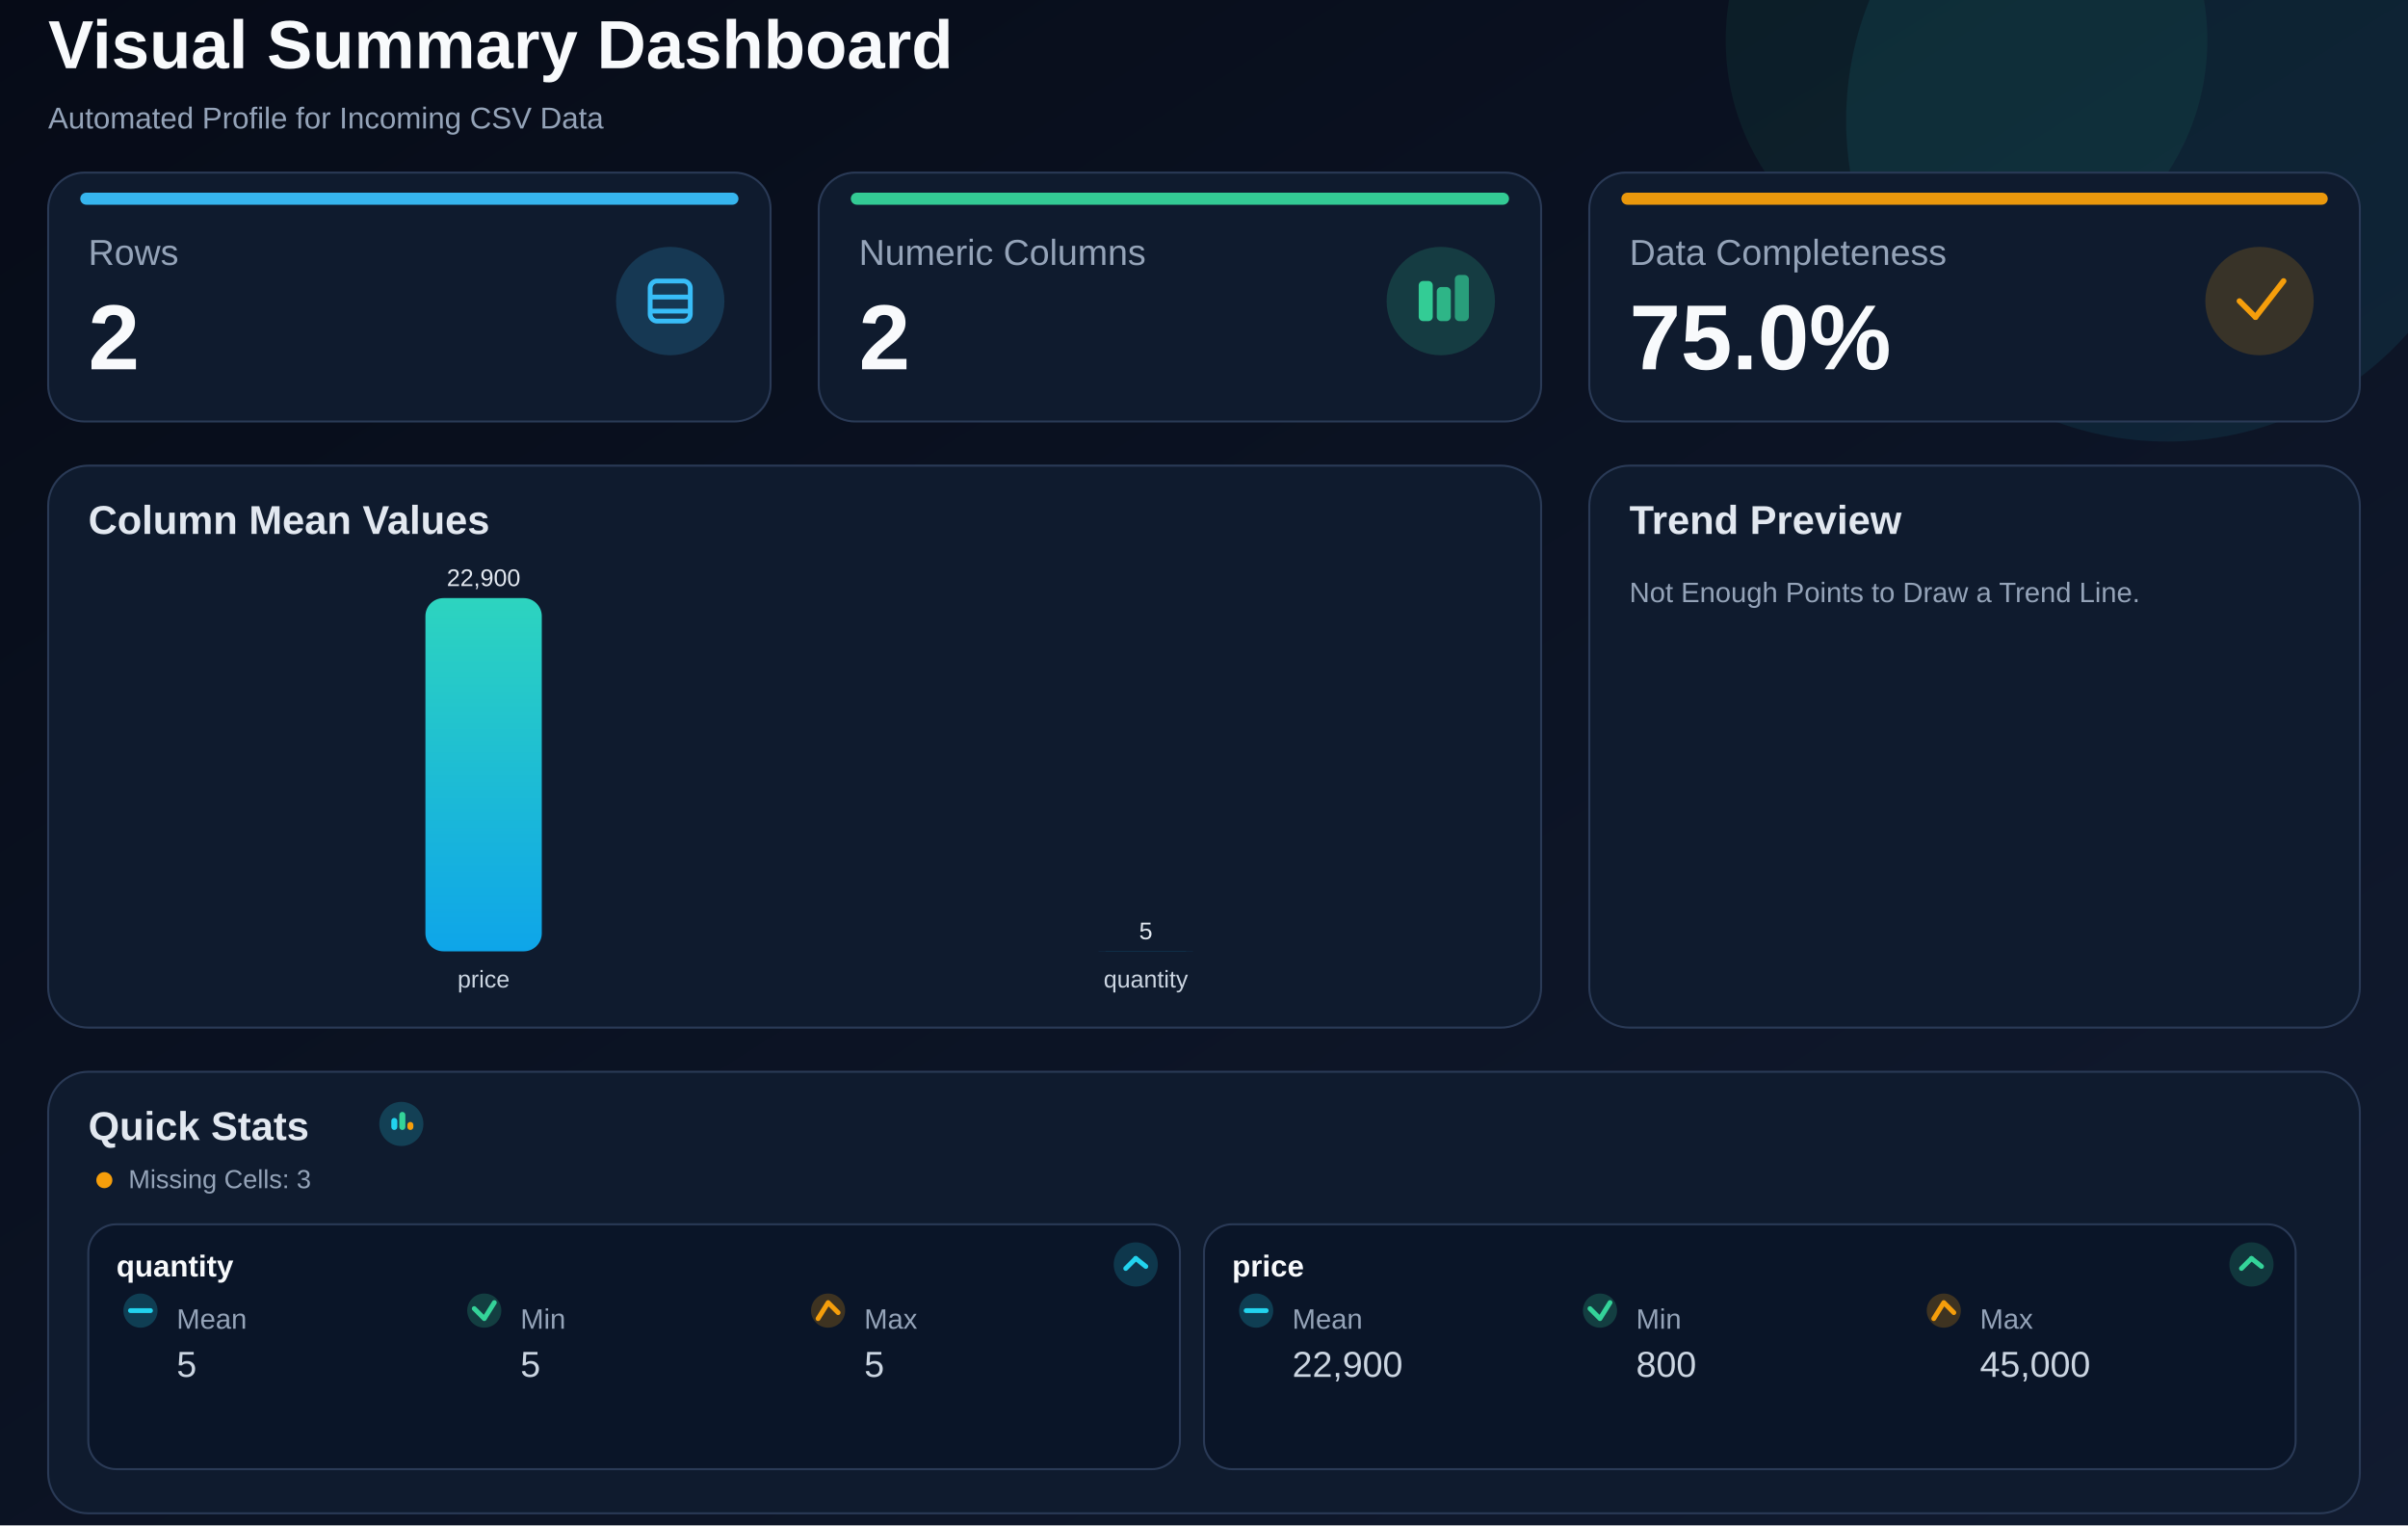
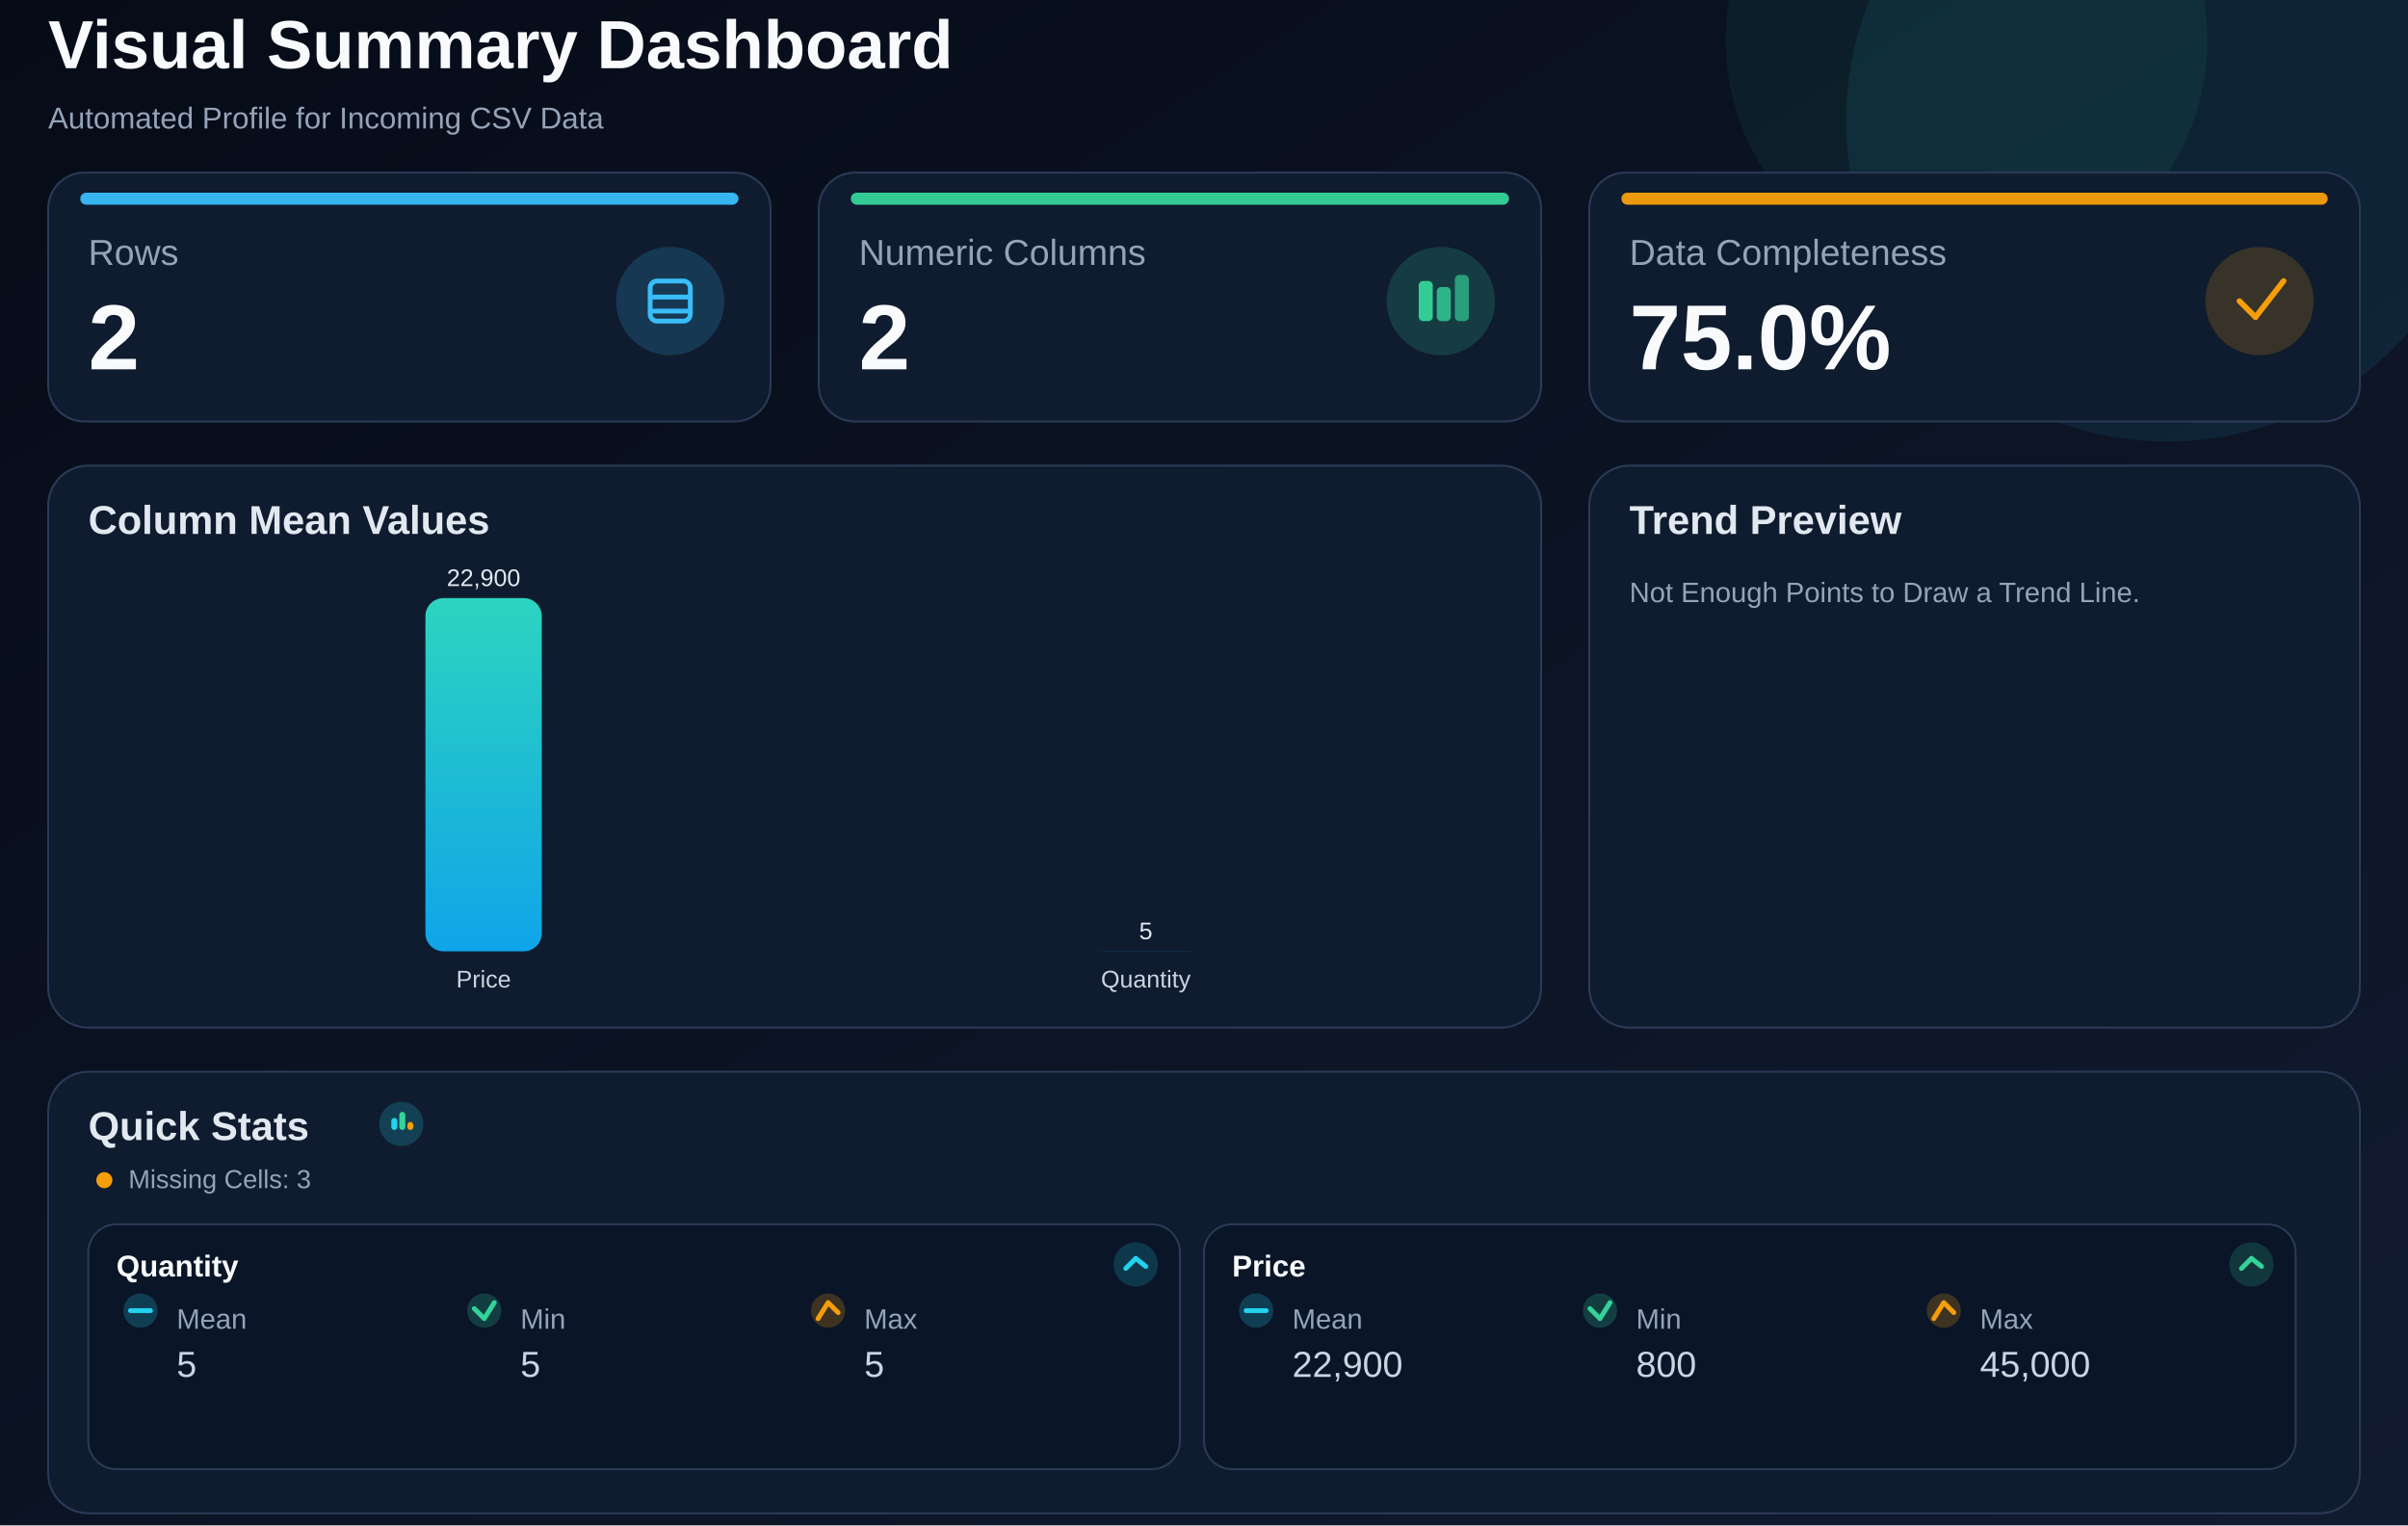
<svg xmlns="http://www.w3.org/2000/svg" width="1200" height="760" font-family="Poppins, Segoe UI, Arial, sans-serif">
  <defs>
    <linearGradient id="bg" x1="0" y1="0" x2="1" y2="1">
      <stop offset="0%" stop-color="#060b17" />
      <stop offset="100%" stop-color="#111b30" />
    </linearGradient>
    <linearGradient id="bar" x1="0" y1="0" x2="0" y2="1">
      <stop offset="0%" stop-color="#2dd4bf" />
      <stop offset="100%" stop-color="#0ea5e9" />
    </linearGradient>
  </defs>
  <rect width="1200" height="760" fill="url(#bg)" />
  <circle cx="1080" cy="60" r="160" fill="#22d3ee" opacity="0.08" />
  <circle cx="980" cy="20" r="120" fill="#34d399" opacity="0.07" />
  <text x="24" y="34" font-size="34" font-weight="700" fill="#f8fafc">Visual Summary Dashboard</text>
  <text x="24" y="64" font-size="15" fill="#94a3b8">Automated Profile for Incoming CSV Data</text>
  <rect x="24" y="86" width="360" height="124" rx="18" fill="#0f1b2e" stroke="#2a3a56" />
  <rect x="40" y="96" width="328" height="6" rx="3" fill="#38bdf8" opacity="0.95" />
  <circle cx="334" cy="150" r="27" fill="#38bdf8" opacity="0.18" />
  <rect x="324" y="140" width="20" height="20" rx="3.5" fill="none" stroke="#38bdf8" stroke-width="2.4" />
  <line x1="324" y1="148" x2="344" y2="148" stroke="#38bdf8" stroke-width="2.4" />
  <line x1="324" y1="155" x2="344" y2="155" stroke="#38bdf8" stroke-width="2.4" />
  <text x="44" y="132" font-size="18" font-weight="500" fill="#94a3b8">Rows</text>
  <text x="44" y="184" font-size="46" font-weight="700" fill="#f8fafc">2</text>
  <rect x="408" y="86" width="360" height="124" rx="18" fill="#0f1b2e" stroke="#2a3a56" />
  <rect x="424" y="96" width="328" height="6" rx="3" fill="#34d399" opacity="0.95" />
  <circle cx="718" cy="150" r="27" fill="#34d399" opacity="0.18" />
  <rect x="707" y="140" width="7" height="20" rx="2.2" fill="#34d399" opacity="0.95" />
  <rect x="716" y="143" width="7" height="17" rx="2.2" fill="#34d399" opacity="0.8" />
  <rect x="725" y="137" width="7" height="23" rx="2.2" fill="#34d399" opacity="0.65" />
  <text x="428" y="132" font-size="18" font-weight="500" fill="#94a3b8">Numeric Columns</text>
  <text x="428" y="184" font-size="46" font-weight="700" fill="#f8fafc">2</text>
  <rect x="792" y="86" width="384" height="124" rx="18" fill="#0f1b2e" stroke="#2a3a56" />
  <rect x="808" y="96" width="352" height="6" rx="3" fill="#f59e0b" opacity="0.95" />
  <circle cx="1126" cy="150" r="27" fill="#f59e0b" opacity="0.18" />
  <line x1="1116" y1="150" x2="1124" y2="158" stroke="#f59e0b" stroke-width="2.8" stroke-linecap="round" />
  <line x1="1124" y1="158" x2="1138" y2="140" stroke="#f59e0b" stroke-width="2.8" stroke-linecap="round" />
  <text x="812" y="132" font-size="18" font-weight="500" fill="#94a3b8">Data Completeness</text>
  <text x="812" y="184" font-size="46" font-weight="700" fill="#f8fafc">75.0%</text>
  <rect x="24" y="232" width="744" height="280" rx="20" fill="#0f1b2e" stroke="#2a3a56" />
  <text x="44" y="266" font-size="20" font-weight="600" fill="#e2e8f0">Column Mean Values</text>
  <rect x="212.00" y="298.00" width="58.00" height="176.00" rx="9" fill="url(#bar)" />
-   <text x="241.00" y="492" font-size="12" fill="#cbd5e1" text-anchor="middle">price</text>
+   <text x="241.00" y="492" font-size="12" fill="#cbd5e1" text-anchor="middle">Price</text>
  <text x="241.00" y="292.00" font-size="12" fill="#e2e8f0" text-anchor="middle">22,900</text>
  <rect x="542.00" y="473.96" width="58.00" height="0.04" rx="9" fill="url(#bar)" />
-   <text x="571.00" y="492" font-size="12" fill="#cbd5e1" text-anchor="middle">quantity</text>
+   <text x="571.00" y="492" font-size="12" fill="#cbd5e1" text-anchor="middle">Quantity</text>
  <text x="571.00" y="467.96" font-size="12" fill="#e2e8f0" text-anchor="middle">5</text>
  <rect x="792" y="232" width="384" height="280" rx="20" fill="#0f1b2e" stroke="#2a3a56" />
  <text x="812" y="266" font-size="20" font-weight="600" fill="#e2e8f0">Trend Preview</text>
  <text x="812" y="300" font-size="14" fill="#94a3b8">Not Enough Points to Draw a Trend Line.</text>
  <rect x="24" y="534" width="1152" height="220" rx="20" fill="#0f1b2e" stroke="#2a3a56" />
  <circle cx="200" cy="560" r="11" fill="#22d3ee" opacity="0.2" />
  <rect x="195" y="557" width="3" height="6" rx="1.5" fill="#22d3ee" />
  <rect x="199" y="554" width="3" height="9" rx="1.5" fill="#34d399" />
  <rect x="203" y="559" width="3" height="4" rx="1.5" fill="#f59e0b" />
  <text x="44" y="568" font-size="20" font-weight="600" fill="#e2e8f0">Quick Stats</text>
  <circle cx="52" cy="588" r="4" fill="#f59e0b" />
  <text x="64" y="592" font-size="13" fill="#94a3b8">Missing Cells: 3</text>
  <rect x="44.00" y="610" width="544.00" height="122" rx="14" fill="#0a1528" stroke="#2a3a56" />
  <circle cx="566.0" cy="630" r="11" fill="#22d3ee" opacity="0.18" />
  <line x1="561.0" y1="632" x2="566.0" y2="627" stroke="#22d3ee" stroke-width="2.4" stroke-linecap="round" />
  <line x1="566.0" y1="627" x2="571.0" y2="631" stroke="#22d3ee" stroke-width="2.4" stroke-linecap="round" />
-   <text x="58.00" y="636" font-size="15" font-weight="600" fill="#f8fafc">quantity</text>
+   <text x="58.00" y="636" font-size="15" font-weight="600" fill="#f8fafc">Quantity</text>
  <circle cx="70.0" cy="653" r="8.5" fill="#22d3ee" opacity="0.22" />
  <line x1="65.0" y1="653" x2="75.0" y2="653" stroke="#22d3ee" stroke-width="2.4" stroke-linecap="round" />
  <text x="88.00" y="662" font-size="14" fill="#94a3b8">Mean</text>
  <text x="88.00" y="686" font-size="18" fill="#cbd5e1">5</text>
  <circle cx="241.333" cy="653" r="8.5" fill="#34d399" opacity="0.22" />
  <polyline points="236.333,652 241.333,657 246.333,649" fill="none" stroke="#34d399" stroke-width="2.4" stroke-linecap="round" stroke-linejoin="round" />
  <text x="259.33" y="662" font-size="14" fill="#94a3b8">Min</text>
  <text x="259.33" y="686" font-size="18" fill="#cbd5e1">5</text>
  <circle cx="412.667" cy="653" r="8.5" fill="#f59e0b" opacity="0.22" />
  <polyline points="407.667,657 412.667,649 417.667,654" fill="none" stroke="#f59e0b" stroke-width="2.4" stroke-linecap="round" stroke-linejoin="round" />
  <text x="430.67" y="662" font-size="14" fill="#94a3b8">Max</text>
  <text x="430.67" y="686" font-size="18" fill="#cbd5e1">5</text>
  <rect x="600.00" y="610" width="544.00" height="122" rx="14" fill="#0a1528" stroke="#2a3a56" />
  <circle cx="1122.0" cy="630" r="11" fill="#34d399" opacity="0.18" />
  <line x1="1117.0" y1="632" x2="1122.0" y2="627" stroke="#34d399" stroke-width="2.4" stroke-linecap="round" />
  <line x1="1122.0" y1="627" x2="1127.0" y2="631" stroke="#34d399" stroke-width="2.4" stroke-linecap="round" />
-   <text x="614.00" y="636" font-size="15" font-weight="600" fill="#f8fafc">price</text>
+   <text x="614.00" y="636" font-size="15" font-weight="600" fill="#f8fafc">Price</text>
  <circle cx="626.0" cy="653" r="8.5" fill="#22d3ee" opacity="0.22" />
  <line x1="621.0" y1="653" x2="631.0" y2="653" stroke="#22d3ee" stroke-width="2.4" stroke-linecap="round" />
  <text x="644.00" y="662" font-size="14" fill="#94a3b8">Mean</text>
  <text x="644.00" y="686" font-size="18" fill="#cbd5e1">22,900</text>
  <circle cx="797.333" cy="653" r="8.5" fill="#34d399" opacity="0.22" />
  <polyline points="792.333,652 797.333,657 802.333,649" fill="none" stroke="#34d399" stroke-width="2.4" stroke-linecap="round" stroke-linejoin="round" />
  <text x="815.33" y="662" font-size="14" fill="#94a3b8">Min</text>
  <text x="815.33" y="686" font-size="18" fill="#cbd5e1">800</text>
  <circle cx="968.667" cy="653" r="8.5" fill="#f59e0b" opacity="0.22" />
  <polyline points="963.667,657 968.667,649 973.667,654" fill="none" stroke="#f59e0b" stroke-width="2.4" stroke-linecap="round" stroke-linejoin="round" />
  <text x="986.67" y="662" font-size="14" fill="#94a3b8">Max</text>
  <text x="986.67" y="686" font-size="18" fill="#cbd5e1">45,000</text>
</svg>
